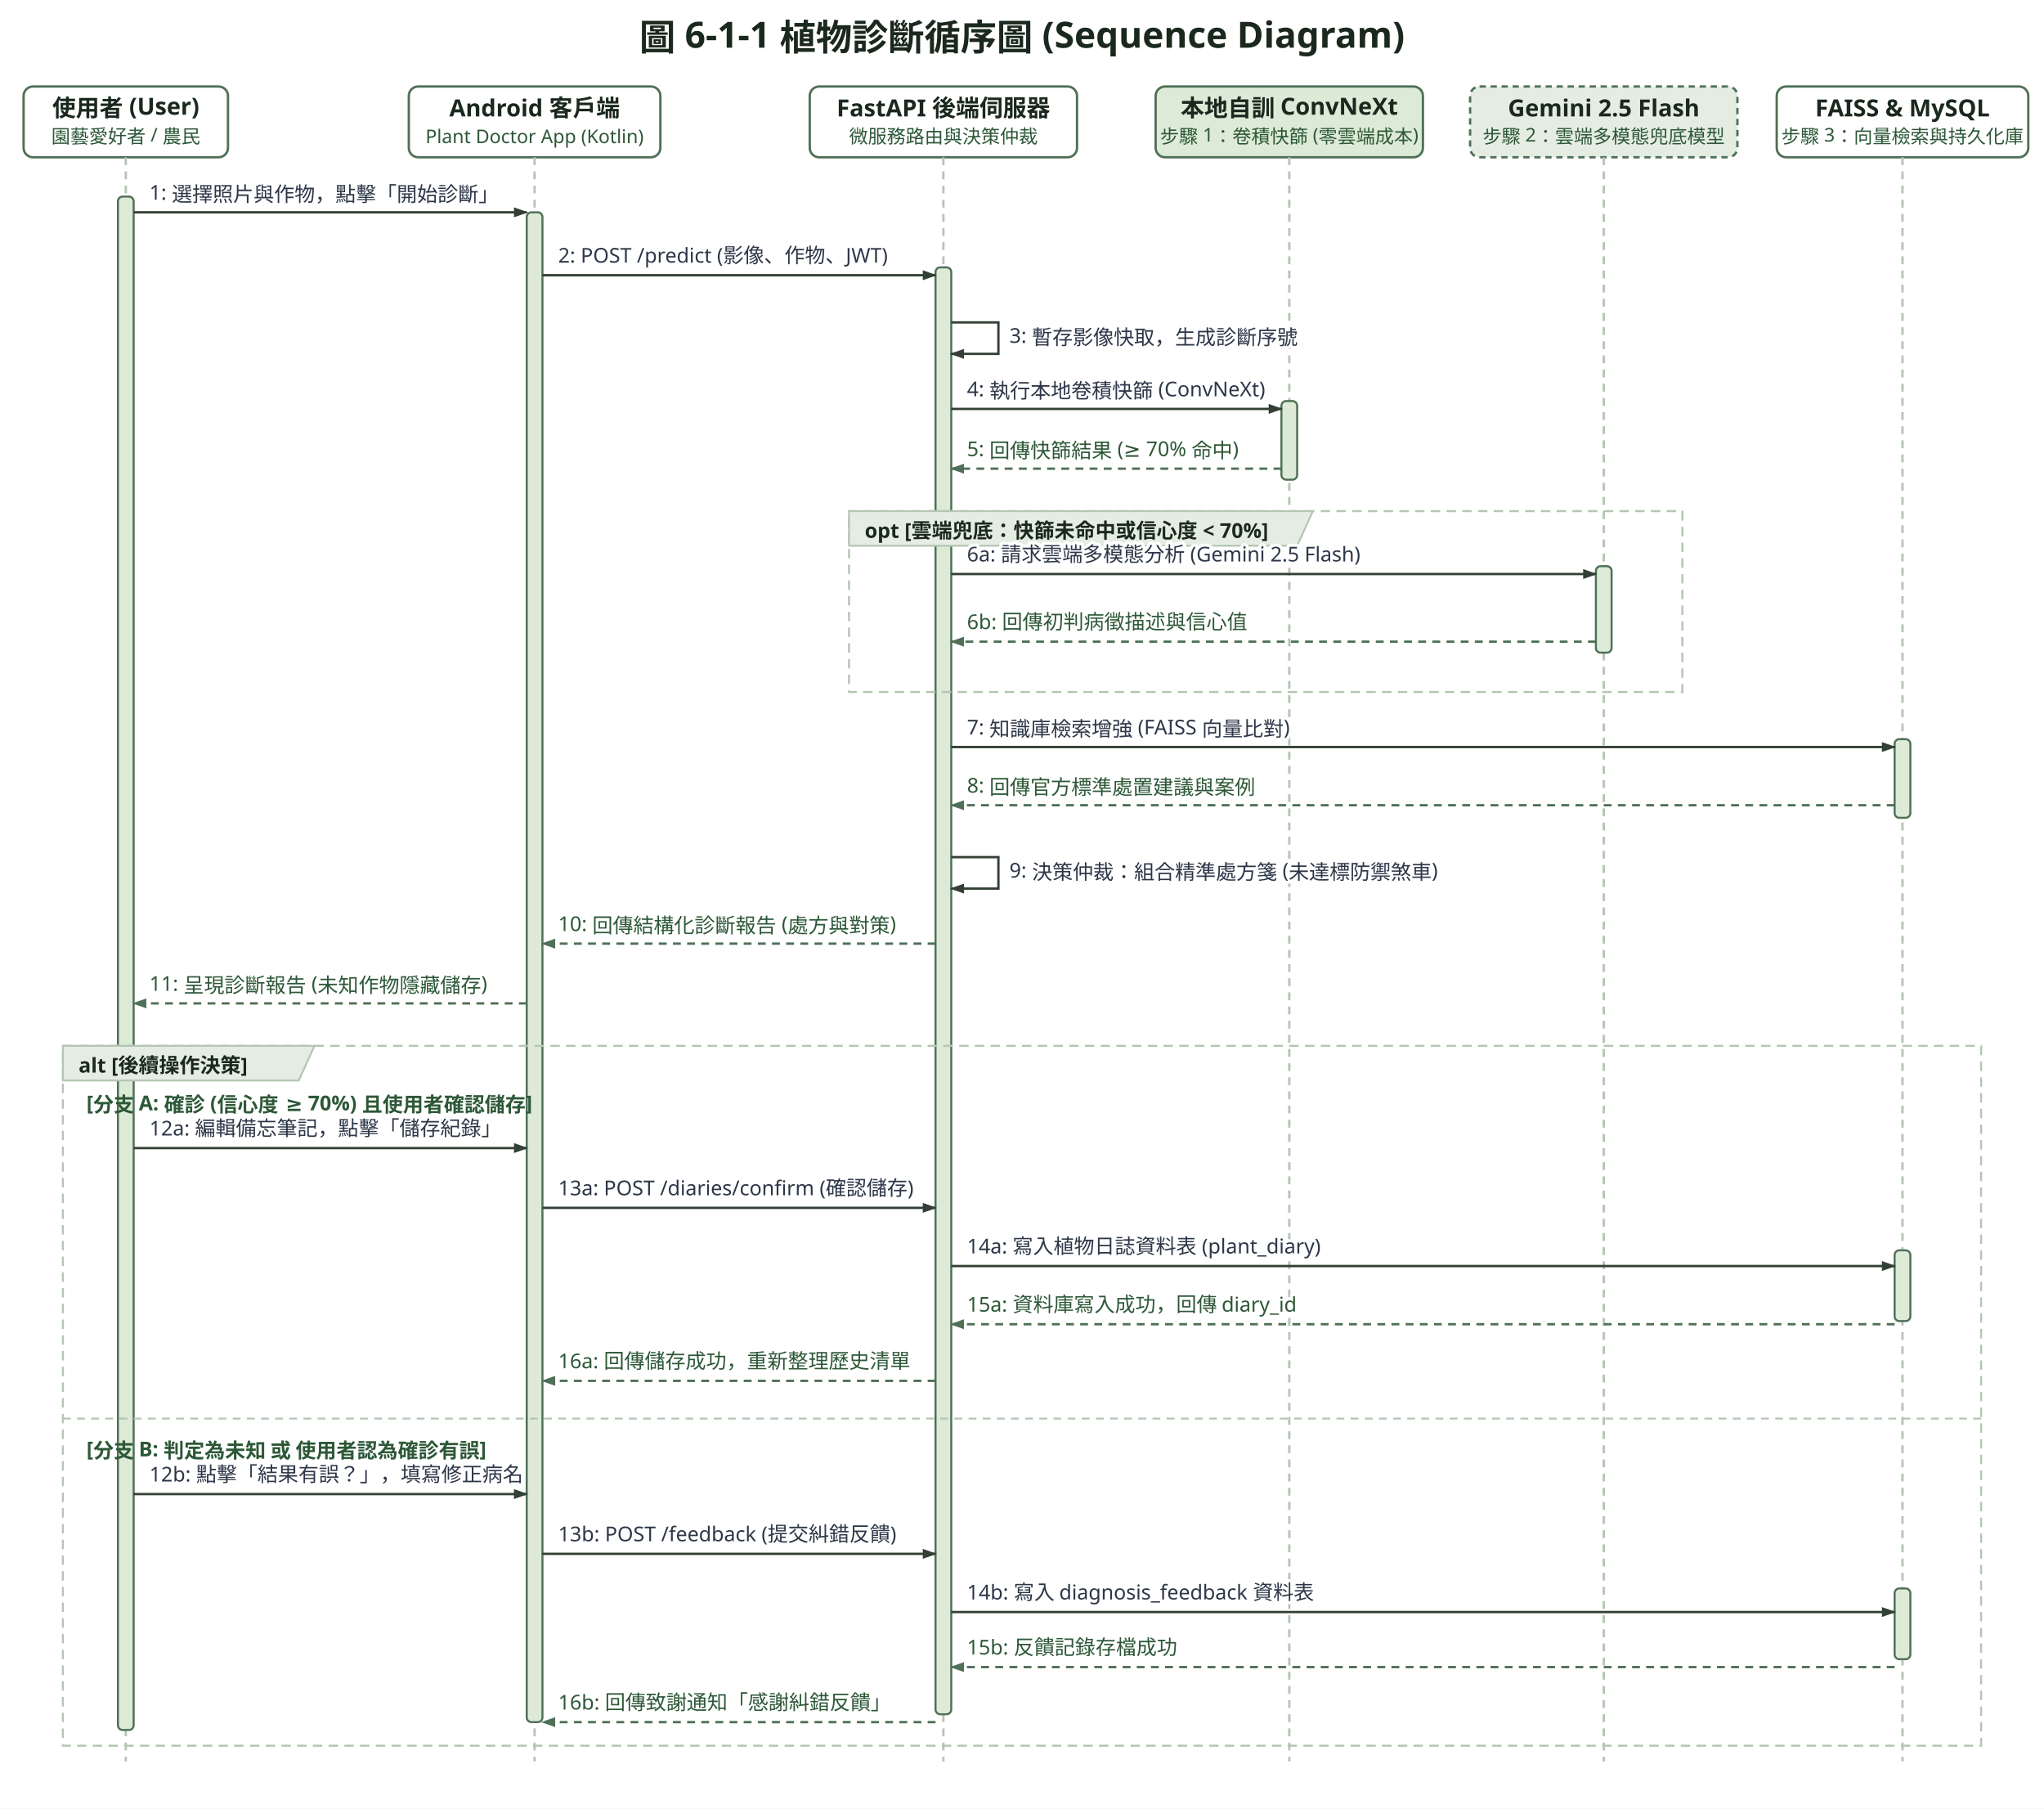
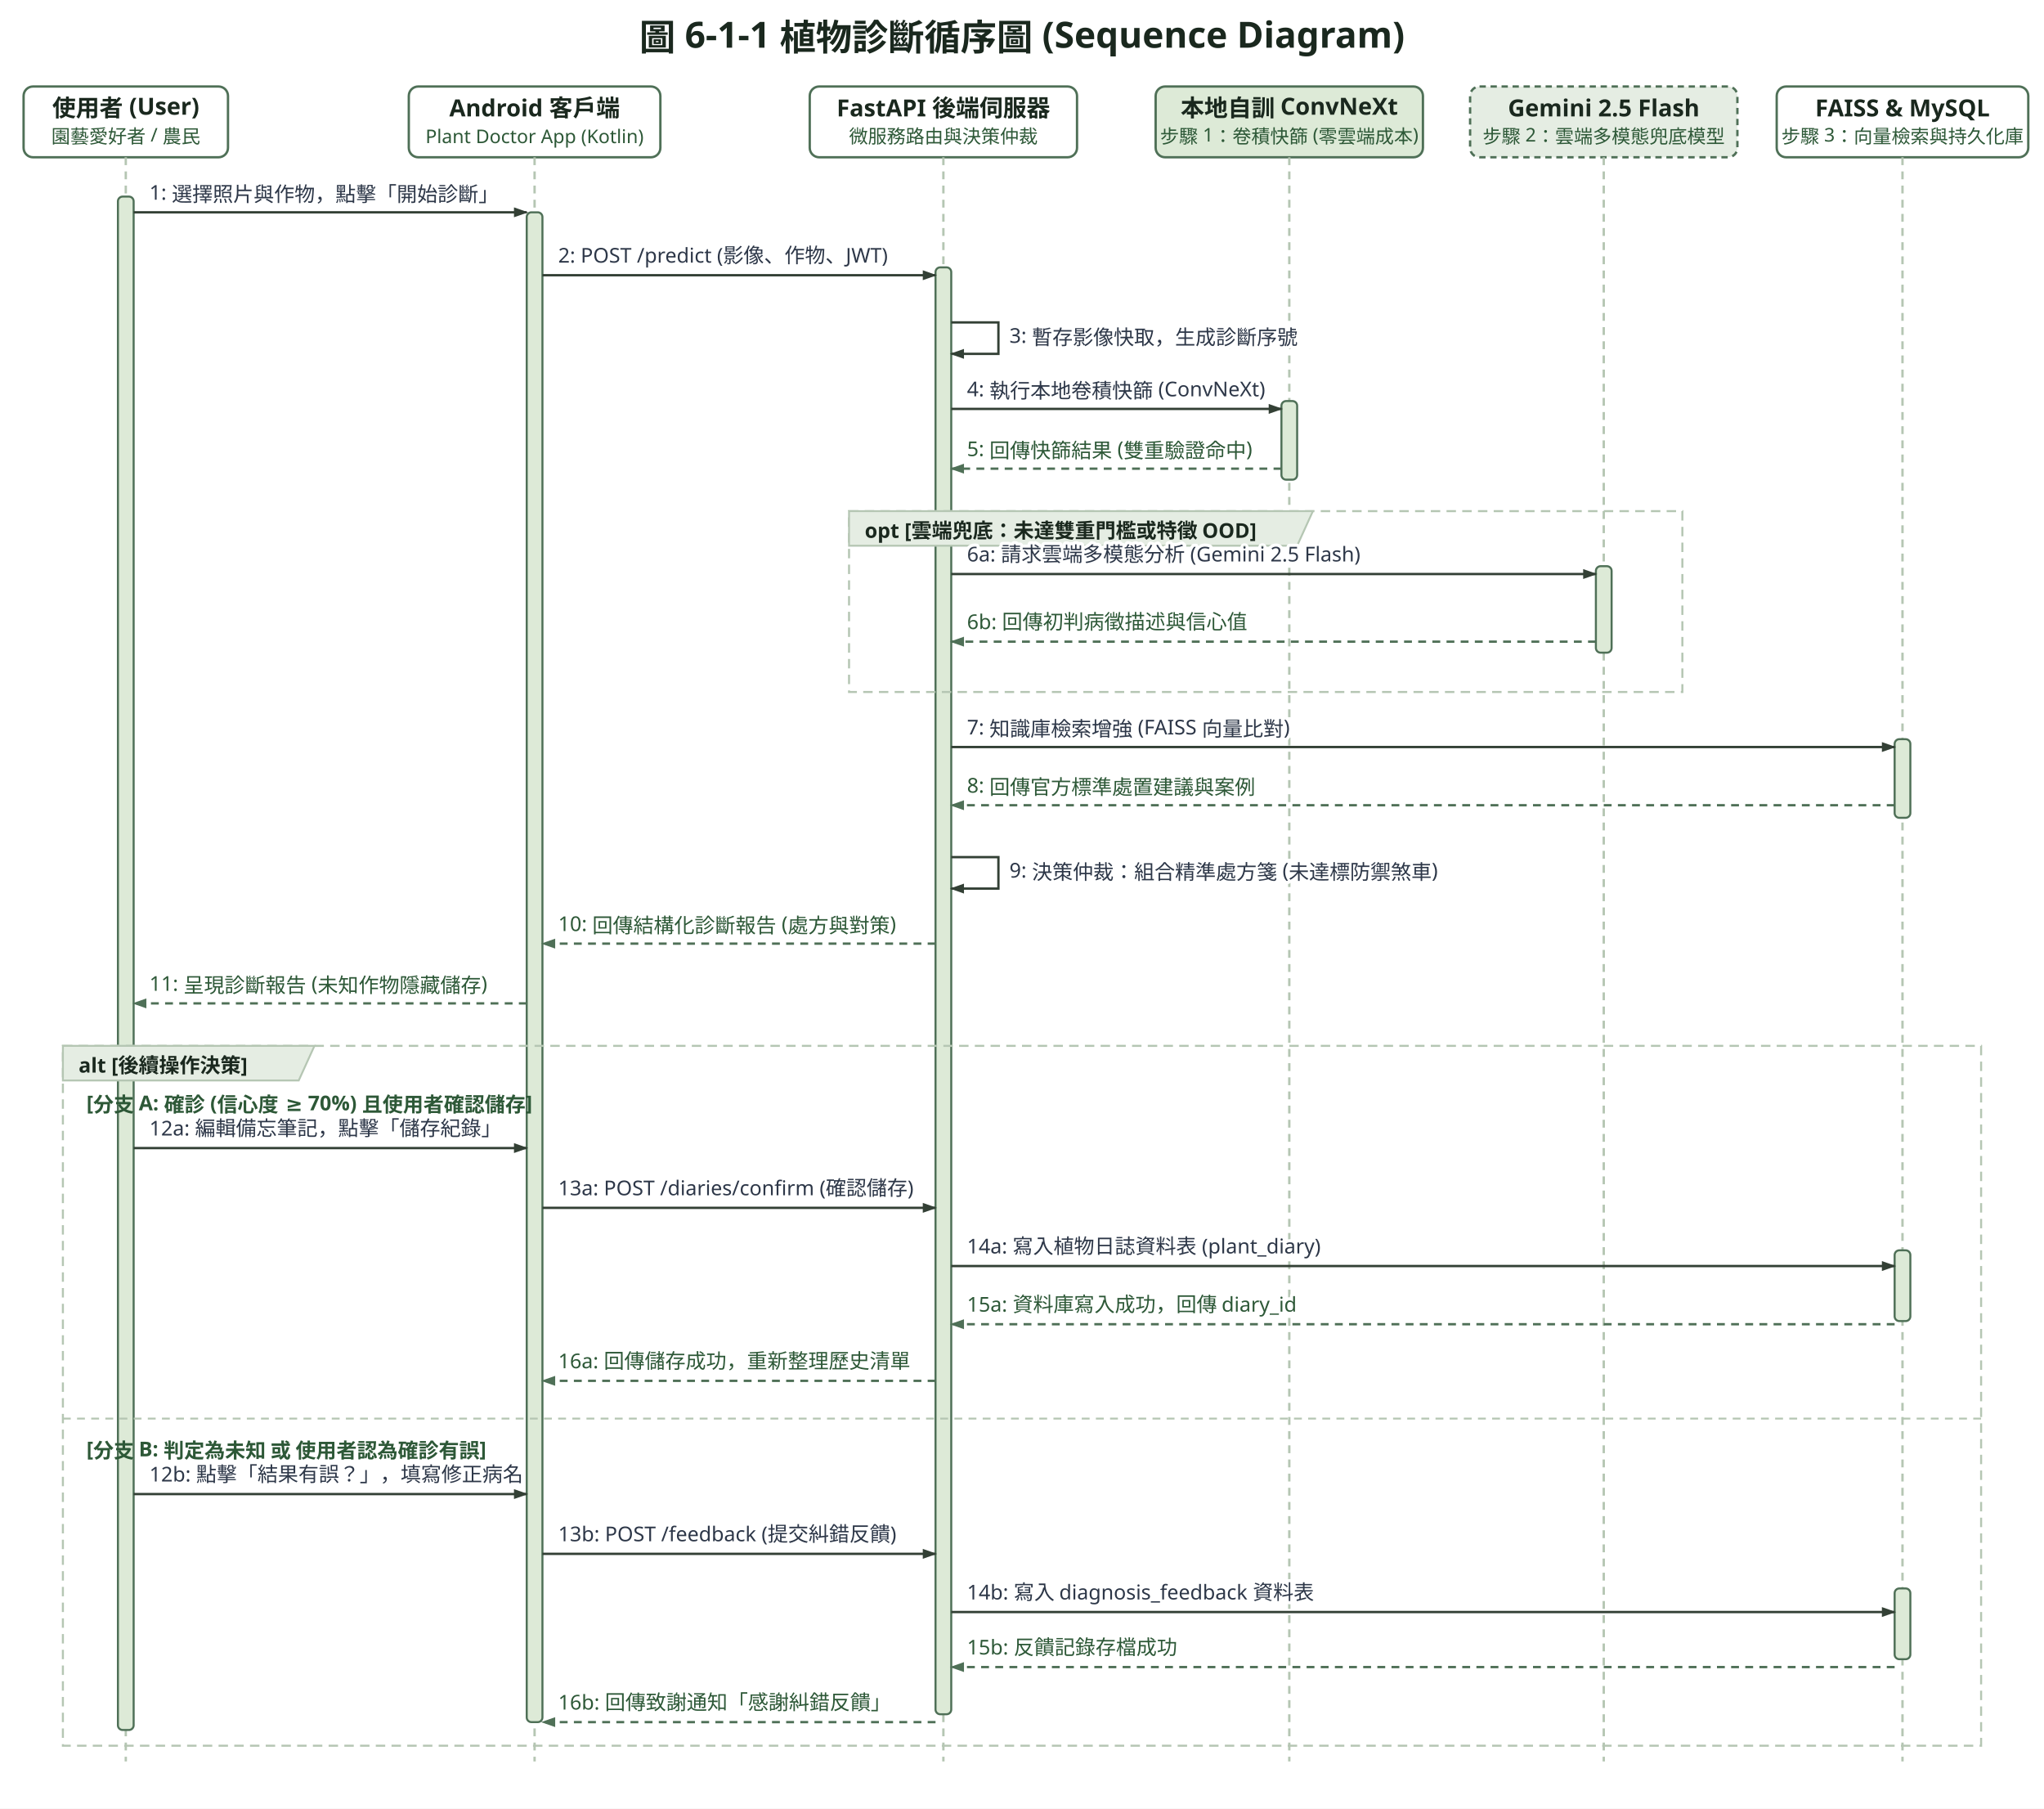
<svg xmlns="http://www.w3.org/2000/svg" viewBox="0 0 1300 1150" width="1300" height="1150">
  <defs>
    <style>
      .title { font-family: 'Microsoft JhengHei', sans-serif; font-size: 23px; font-weight: bold; fill: #1A281E; }
      .lifeline-box { fill: #FFFFFF; stroke: #4F7057; stroke-width: 1.5; rx: 6; ry: 6; }
      .lifeline-local { fill: #DDEAD7; stroke: #4F7057; stroke-width: 1.5; rx: 6; ry: 6; }
      .lifeline-cloud { fill: #E5EDE3; stroke: #4F7057; stroke-dasharray: 4,3; stroke-width: 1.5; rx: 6; ry: 6; }
      .lifeline-title { font-family: 'Microsoft JhengHei', sans-serif; font-size: 15px; font-weight: bold; fill: #1A281E; text-anchor: middle; }
      .lifeline-sub { font-family: 'Microsoft JhengHei', sans-serif; font-size: 12px; fill: #2D5837; text-anchor: middle; }
      .lifeline-line { stroke: #B5C6B3; stroke-width: 1.5; stroke-dasharray: 5,4; }
      .activation { fill: #DDEAD7; stroke: #4F7057; stroke-width: 1.3; rx: 3; ry: 3; }
      
      .msg-line { stroke: #334035; stroke-width: 1.5; fill: none; marker-end: url(#arrow); }
      .return-line { stroke: #4F7057; stroke-width: 1.5; stroke-dasharray: 5,4; fill: none; marker-end: url(#blue-arrow); }
      .msg-text { font-family: 'Microsoft JhengHei', sans-serif; font-size: 13px; font-weight: 500; fill: #2D3748; paint-order: stroke fill; stroke: #ffffff; stroke-width: 4px; stroke-linejoin: round; }
      .return-text { font-family: 'Microsoft JhengHei', sans-serif; font-size: 13px; font-weight: 500; fill: #2D5837; paint-order: stroke fill; stroke: #ffffff; stroke-width: 4px; stroke-linejoin: round; }
      
      .frame-box { fill: none; stroke: #B5C6B3; stroke-width: 1.3; stroke-dasharray: 6,4; }
      .frame-header { fill: #E5EDE3; stroke: #B5C6B3; stroke-width: 1.2; }
      .frame-text { font-family: 'Microsoft JhengHei', sans-serif; font-size: 13px; font-weight: bold; fill: #1A281E; }
      .branch-title { font-family: 'Microsoft JhengHei', sans-serif; font-size: 13px; font-weight: bold; fill: #2D5837; }
      .divider-line { stroke: #B5C6B3; stroke-width: 1.2; stroke-dasharray: 5,4; }
    </style>
    <marker id="arrow" viewBox="0 0 10 10" refX="9" refY="5" markerWidth="6" markerHeight="6" orient="auto-start-reverse">
      <path d="M 0 1.5 L 10 5 L 0 8.5 z" fill="#334035" />
    </marker>
    <marker id="blue-arrow" viewBox="0 0 10 10" refX="9" refY="5" markerWidth="6" markerHeight="6" orient="auto-start-reverse">
      <path d="M 0 1.5 L 10 5 L 0 8.5 z" fill="#4F7057" />
    </marker>
  </defs>
  <rect width="100%" height="100%" fill="#ffffff" />
  <text x="650" y="32" class="title" text-anchor="middle">圖 6-1-1 植物診斷循序圖 (Sequence Diagram)</text>
  <rect x="15" y="55" width="130" height="45" class="lifeline-box" />
  <text x="80" y="74" class="lifeline-title">使用者 (User)</text>
  <text x="80" y="91" class="lifeline-sub">園藝愛好者 / 農民</text>
  <line x1="80" y1="100" x2="80" y2="1120" class="lifeline-line" />
  <rect x="260" y="55" width="160" height="45" class="lifeline-box" />
  <text x="340" y="74" class="lifeline-title">Android 客戶端</text>
  <text x="340" y="91" class="lifeline-sub">Plant Doctor App (Kotlin)</text>
  <line x1="340" y1="100" x2="340" y2="1120" class="lifeline-line" />
  <rect x="515" y="55" width="170" height="45" class="lifeline-box" />
  <text x="600" y="74" class="lifeline-title">FastAPI 後端伺服器</text>
  <text x="600" y="91" class="lifeline-sub">微服務路由與決策仲裁</text>
  <line x1="600" y1="100" x2="600" y2="1120" class="lifeline-line" />
  <rect x="735" y="55" width="170" height="45" class="lifeline-local" />
  <text x="820" y="74" class="lifeline-title">本地自訓 ConvNeXt</text>
  <text x="820" y="91" class="lifeline-sub">步驟 1：卷積快篩 (零雲端成本)</text>
  <line x1="820" y1="100" x2="820" y2="1120" class="lifeline-line" />
  <rect x="935" y="55" width="170" height="45" class="lifeline-cloud" />
  <text x="1020" y="74" class="lifeline-title">Gemini 2.5 Flash</text>
  <text x="1020" y="91" class="lifeline-sub">步驟 2：雲端多模態兜底模型</text>
  <line x1="1020" y1="100" x2="1020" y2="1120" class="lifeline-line" />
  <rect x="1130" y="55" width="160" height="45" class="lifeline-box" />
  <text x="1210" y="74" class="lifeline-title">FAISS &amp; MySQL</text>
  <text x="1210" y="91" class="lifeline-sub">步驟 3：向量檢索與持久化庫</text>
  <line x1="1210" y1="100" x2="1210" y2="1120" class="lifeline-line" />
  <rect x="75" y="125" width="10" height="975" class="activation" />
  <rect x="335" y="135" width="10" height="960" class="activation" />
  <rect x="595" y="170" width="10" height="920" class="activation" />
  <rect x="815" y="255" width="10" height="50" class="activation" />
  <rect x="1015" y="360" width="10" height="55" class="activation" />
  <rect x="1205" y="470" width="10" height="50" class="activation" />
  <rect x="1205" y="795" width="10" height="45" class="activation" />
  <rect x="1205" y="1010" width="10" height="45" class="activation" />
  <line x1="85" y1="135" x2="335" y2="135" class="msg-line" />
  <text x="95" y="127" class="msg-text">1: 選擇照片與作物，點擊「開始診斷」</text>
  <line x1="345" y1="175" x2="595" y2="175" class="msg-line" />
  <text x="355" y="167" class="msg-text">2: POST /predict (影像、作物、JWT)</text>
  <path d="M 605 205 L 635 205 L 635 225 L 605 225" class="msg-line" />
  <text x="642" y="218" class="msg-text">3: 暫存影像快取，生成診斷序號</text>
  <line x1="605" y1="260" x2="815" y2="260" class="msg-line" />
  <text x="615" y="252" class="msg-text">4: 執行本地卷積快篩 (ConvNeXt)</text>
  <line x1="815" y1="298" x2="605" y2="298" class="return-line" />
-   <text x="615" y="290" class="return-text">5: 回傳快篩結果 (≥ 70% 命中)</text>
+   <text x="615" y="290" class="return-text">5: 回傳快篩結果 (雙重驗證命中)</text>
  <rect x="540" y="325" width="530" height="115" class="frame-box" />
  <polygon points="540,325 835,325 825,347 540,347" class="frame-header" />
-   <text x="550" y="342" class="frame-text">opt [雲端兜底：快篩未命中或信心度 &lt; 70%]</text>
+   <text x="550" y="342" class="frame-text">opt [雲端兜底：未達雙重門檻或特徵 OOD]</text>
  <line x1="605" y1="365" x2="1015" y2="365" class="msg-line" />
  <text x="615" y="357" class="msg-text">6a: 請求雲端多模態分析 (Gemini 2.5 Flash)</text>
  <line x1="1015" y1="408" x2="605" y2="408" class="return-line" />
  <text x="615" y="400" class="return-text">6b: 回傳初判病徵描述與信心值</text>
  <line x1="605" y1="475" x2="1205" y2="475" class="msg-line" />
  <text x="615" y="467" class="msg-text">7: 知識庫檢索增強 (FAISS 向量比對)</text>
  <line x1="1205" y1="512" x2="605" y2="512" class="return-line" />
  <text x="615" y="504" class="return-text">8: 回傳官方標準處置建議與案例</text>
  <path d="M 605 545 L 635 545 L 635 565 L 605 565" class="msg-line" />
  <text x="642" y="558" class="msg-text">9: 決策仲裁：組合精準處方箋 (未達標防禦煞車)</text>
  <line x1="595" y1="600" x2="345" y2="600" class="return-line" />
  <text x="355" y="592" class="return-text">10: 回傳結構化診斷報告 (處方與對策)</text>
  <line x1="335" y1="638" x2="85" y2="638" class="return-line" />
  <text x="95" y="630" class="return-text">11: 呈現診斷報告 (未知作物隱藏儲存)</text>
  <rect x="40" y="665" width="1220" height="445" class="frame-box" />
  <polygon points="40,665 200,665 190,687 40,687" class="frame-header" />
  <text x="50" y="682" class="frame-text">alt [後續操作決策]</text>
  <text x="55" y="706" class="branch-title">[分支 A: 確診 (信心度 ≥ 70%) 且使用者確認儲存]</text>
  <line x1="85" y1="730" x2="335" y2="730" class="msg-line" />
  <text x="95" y="722" class="msg-text">12a: 編輯備忘筆記，點擊「儲存紀錄」</text>
  <line x1="345" y1="768" x2="595" y2="768" class="msg-line" />
  <text x="355" y="760" class="msg-text">13a: POST /diaries/confirm (確認儲存)</text>
  <line x1="605" y1="805" x2="1205" y2="805" class="msg-line" />
  <text x="615" y="797" class="msg-text">14a: 寫入植物日誌資料表 (plant_diary)</text>
  <line x1="1205" y1="842" x2="605" y2="842" class="return-line" />
  <text x="615" y="834" class="return-text">15a: 資料庫寫入成功，回傳 diary_id</text>
  <line x1="595" y1="878" x2="345" y2="878" class="return-line" />
  <text x="355" y="870" class="return-text">16a: 回傳儲存成功，重新整理歷史清單</text>
  <line x1="40" y1="902" x2="1260" y2="902" class="divider-line" />
  <text x="55" y="926" class="branch-title">[分支 B: 判定為未知 或 使用者認為確診有誤]</text>
  <line x1="85" y1="950" x2="335" y2="950" class="msg-line" />
  <text x="95" y="942" class="msg-text">12b: 點擊「結果有誤？」，填寫修正病名</text>
  <line x1="345" y1="988" x2="595" y2="988" class="msg-line" />
  <text x="355" y="980" class="msg-text">13b: POST /feedback (提交糾錯反饋)</text>
  <line x1="605" y1="1025" x2="1205" y2="1025" class="msg-line" />
  <text x="615" y="1017" class="msg-text">14b: 寫入 diagnosis_feedback 資料表</text>
  <line x1="1205" y1="1060" x2="605" y2="1060" class="return-line" />
  <text x="615" y="1052" class="return-text">15b: 反饋記錄存檔成功</text>
  <line x1="595" y1="1095" x2="345" y2="1095" class="return-line" />
  <text x="355" y="1087" class="return-text">16b: 回傳致謝通知「感謝糾錯反饋」</text>
</svg>
